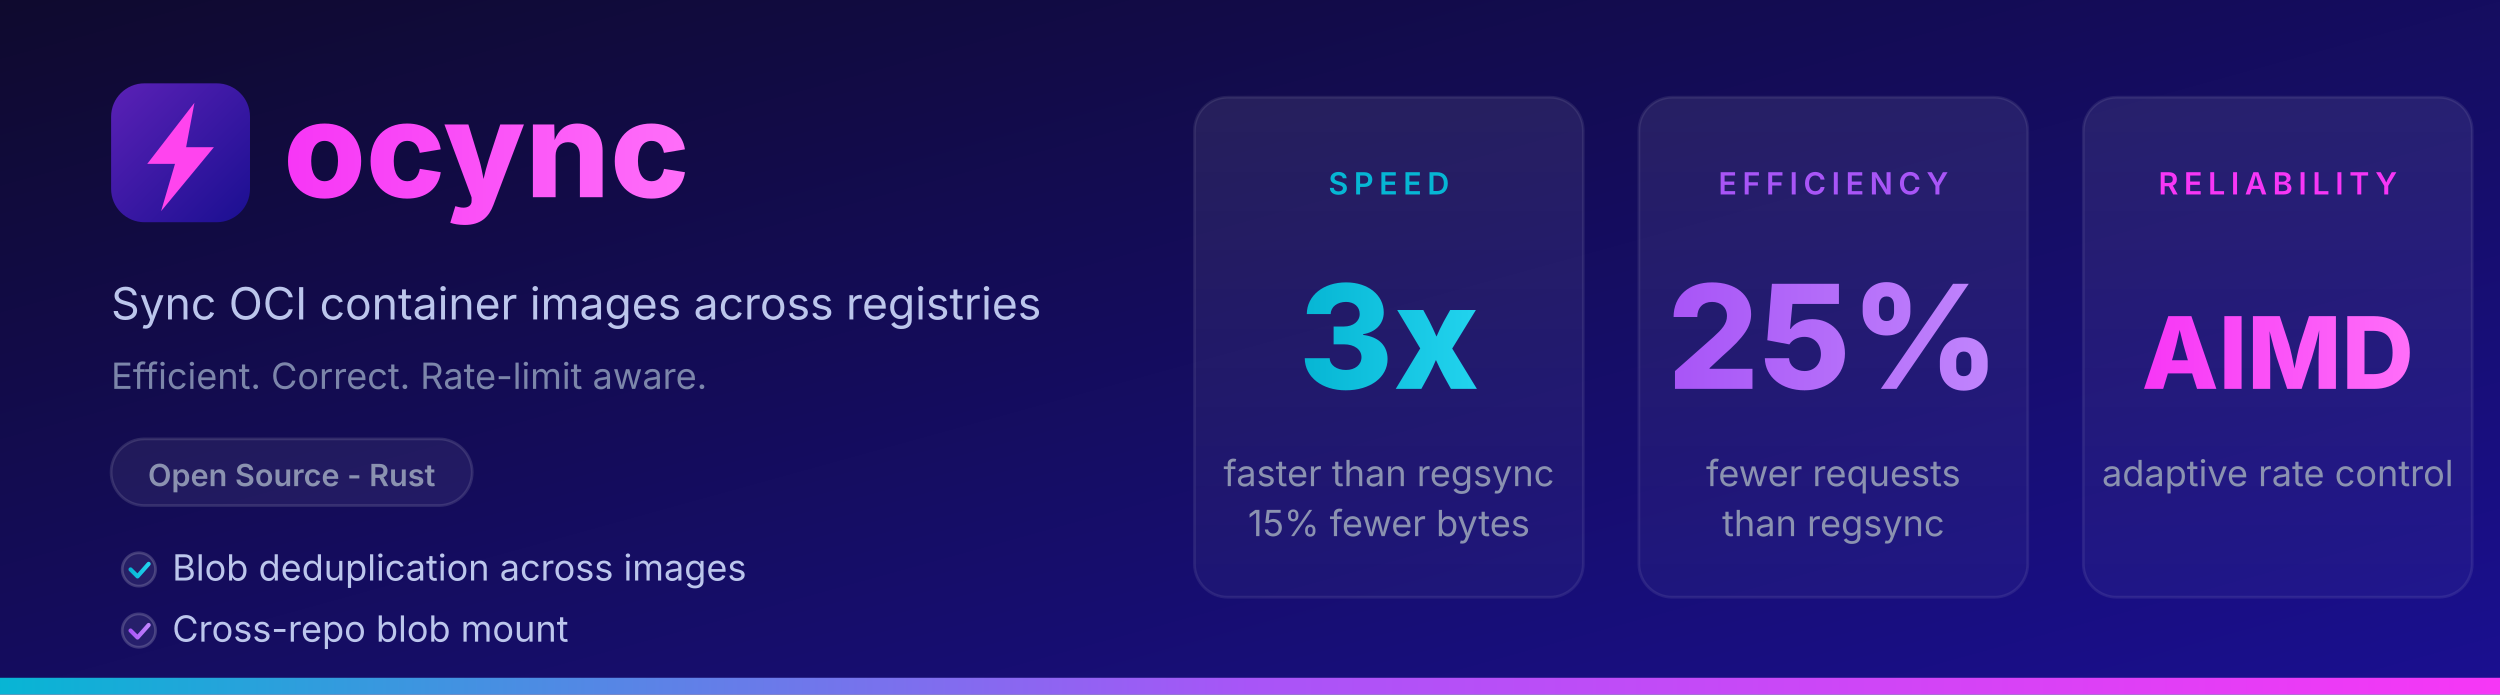
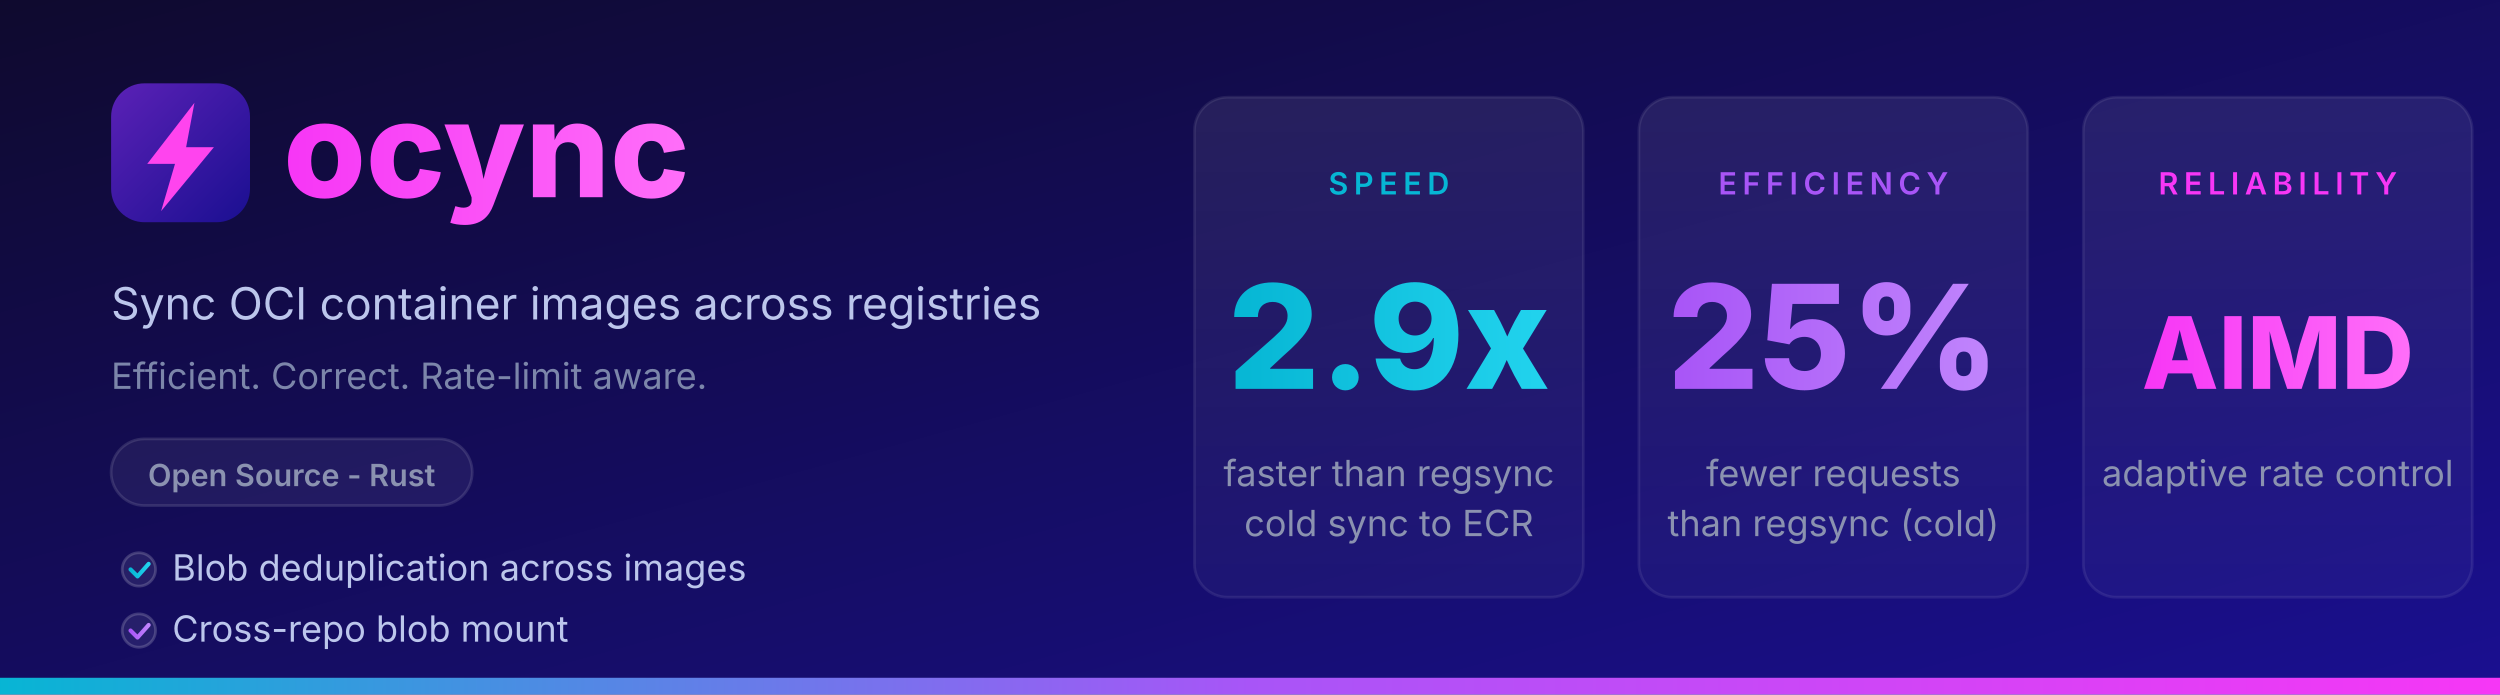
<svg xmlns="http://www.w3.org/2000/svg" width="900" height="250" viewBox="0 0 900 250">
  <defs>
    <linearGradient id="bg" x1="0" y1="0" x2="1" y2="1">
      <stop offset="0%" stop-color="#0f0a2e" />
      <stop offset="100%" stop-color="#1a0f91" />
    </linearGradient>
    <linearGradient id="logobg" x1="0" y1="0" x2="1" y2="1">
      <stop offset="0%" stop-color="#5b21b6" />
      <stop offset="100%" stop-color="#1a0f91" />
    </linearGradient>
    <linearGradient id="accent" x1="0" y1="0" x2="1" y2="0">
      <stop offset="0%" stop-color="#06b6d4" />
      <stop offset="50%" stop-color="#a855f7" />
      <stop offset="100%" stop-color="#F736F6" />
    </linearGradient>
    <linearGradient id="stat-bg" x1="0" y1="0" x2="0" y2="1">
      <stop offset="0%" stop-color="#ffffff" stop-opacity="0.08" />
      <stop offset="100%" stop-color="#ffffff" stop-opacity="0.03" />
    </linearGradient>
    <linearGradient id="pink-grad" x1="0" y1="0" x2="1" y2="0">
      <stop offset="0%" stop-color="#F736F6" />
      <stop offset="100%" stop-color="#ff6ef9" />
    </linearGradient>
    <linearGradient id="cyan-grad" x1="0" y1="0" x2="1" y2="0">
      <stop offset="0%" stop-color="#06b6d4" />
      <stop offset="100%" stop-color="#22d3ee" />
    </linearGradient>
    <linearGradient id="purple-grad" x1="0" y1="0" x2="1" y2="0">
      <stop offset="0%" stop-color="#a855f7" />
      <stop offset="100%" stop-color="#c084fc" />
    </linearGradient>
  </defs>
  <rect width="900" height="250" fill="url(#bg)" />
  <rect x="40" y="30" width="50" height="50" rx="12" fill="url(#logobg)" />
  <path d="M70 37L53 59h10L58 76L77 53h-10L70 37z" fill="#ff44ee" />
  <text x="102" y="71" font-family="system-ui, -apple-system, 'Segoe UI', sans-serif" font-size="48" font-weight="800" fill="url(#pink-grad)">ocync</text>
  <text x="40" y="115" font-family="system-ui, -apple-system, 'Segoe UI', sans-serif" font-size="16" fill="#bcc6ec">Sync OCI container images across registries</text>
  <text x="40" y="140" font-family="system-ui, -apple-system, 'Segoe UI', sans-serif" font-size="13" fill="#7c86aa">Efficient. Correct. Rate-limit aware.</text>
  <rect x="40" y="158" width="130" height="24" rx="12" fill="#ffffff" fill-opacity="0.06" stroke="#ffffff" stroke-opacity="0.12" stroke-width="1" />
  <text x="105" y="175" text-anchor="middle" font-family="system-ui, -apple-system, 'Segoe UI', sans-serif" font-size="11" font-weight="600" fill="#8b92b0">Open Source - Rust</text>
  <circle cx="50" cy="205" r="6" fill="#ffffff" fill-opacity="0.08" stroke="#ffffff" stroke-opacity="0.18" />
  <path d="M47 205 L49.5 207.5 L53.5 203" stroke="url(#cyan-grad)" stroke-width="1.5" stroke-linecap="round" stroke-linejoin="round" fill="none" />
  <text x="62" y="209" font-family="system-ui, -apple-system, 'Segoe UI', sans-serif" font-size="13" fill="#bcc6ec">Blob deduplication across images</text>
  <circle cx="50" cy="227" r="6" fill="#ffffff" fill-opacity="0.08" stroke="#ffffff" stroke-opacity="0.18" />
  <path d="M47 227 L49.5 229.5 L53.5 225" stroke="url(#purple-grad)" stroke-width="1.5" stroke-linecap="round" stroke-linejoin="round" fill="none" />
  <text x="62" y="231" font-family="system-ui, -apple-system, 'Segoe UI', sans-serif" font-size="13" fill="#bcc6ec">Cross-repo blob mount</text>
  <rect x="430" y="35" width="140" height="180" rx="12" fill="url(#stat-bg)" stroke="#ffffff" stroke-opacity="0.08" stroke-width="1" />
  <text x="500" y="70" text-anchor="middle" font-family="system-ui, -apple-system, 'Segoe UI', sans-serif" font-size="11" font-weight="600" fill="#06b6d4" letter-spacing="2">SPEED</text>
-   <text x="500" y="140" text-anchor="middle" font-family="system-ui, -apple-system, 'Segoe UI', sans-serif" font-size="52" font-weight="800" fill="url(#cyan-grad)">3x</text>
+   <text x="500" y="140" text-anchor="middle" font-family="system-ui, -apple-system, 'Segoe UI', sans-serif" font-size="52" font-weight="800" fill="url(#cyan-grad)">2.9x</text>
  <text x="500" y="175" text-anchor="middle" font-family="system-ui, -apple-system, 'Segoe UI', sans-serif" font-size="13" fill="#8b92b0">faster than regsync</text>
-   <text x="500" y="193" text-anchor="middle" font-family="system-ui, -apple-system, 'Segoe UI', sans-serif" font-size="13" fill="#8b92b0">15% fewer bytes</text>
+   <text x="500" y="193" text-anchor="middle" font-family="system-ui, -apple-system, 'Segoe UI', sans-serif" font-size="13" fill="#8b92b0">cold sync to ECR</text>
  <rect x="590" y="35" width="140" height="180" rx="12" fill="url(#stat-bg)" stroke="#ffffff" stroke-opacity="0.08" stroke-width="1" />
  <text x="660" y="70" text-anchor="middle" font-family="system-ui, -apple-system, 'Segoe UI', sans-serif" font-size="11" font-weight="600" fill="#a855f7" letter-spacing="2">EFFICIENCY</text>
  <text x="660" y="140" text-anchor="middle" font-family="system-ui, -apple-system, 'Segoe UI', sans-serif" font-size="52" font-weight="800" fill="url(#purple-grad)">25%</text>
  <text x="660" y="175" text-anchor="middle" font-family="system-ui, -apple-system, 'Segoe UI', sans-serif" font-size="13" fill="#8b92b0">fewer requests</text>
-   <text x="660" y="193" text-anchor="middle" font-family="system-ui, -apple-system, 'Segoe UI', sans-serif" font-size="13" fill="#8b92b0">than regsync</text>
+   <text x="660" y="193" text-anchor="middle" font-family="system-ui, -apple-system, 'Segoe UI', sans-serif" font-size="13" fill="#8b92b0">than regsync (cold)</text>
  <rect x="750" y="35" width="140" height="180" rx="12" fill="url(#stat-bg)" stroke="#ffffff" stroke-opacity="0.08" stroke-width="1" />
  <text x="820" y="70" text-anchor="middle" font-family="system-ui, -apple-system, 'Segoe UI', sans-serif" font-size="11" font-weight="600" fill="#F736F6" letter-spacing="2">RELIABILITY</text>
  <text x="820" y="140" text-anchor="middle" font-family="system-ui, -apple-system, 'Segoe UI', sans-serif" font-size="36" font-weight="800" fill="url(#pink-grad)">AIMD</text>
  <text x="820" y="175" text-anchor="middle" font-family="system-ui, -apple-system, 'Segoe UI', sans-serif" font-size="13" fill="#8b92b0">adaptive rate control</text>
  <rect x="0" y="244" width="900" height="6" fill="url(#accent)" />
</svg>
